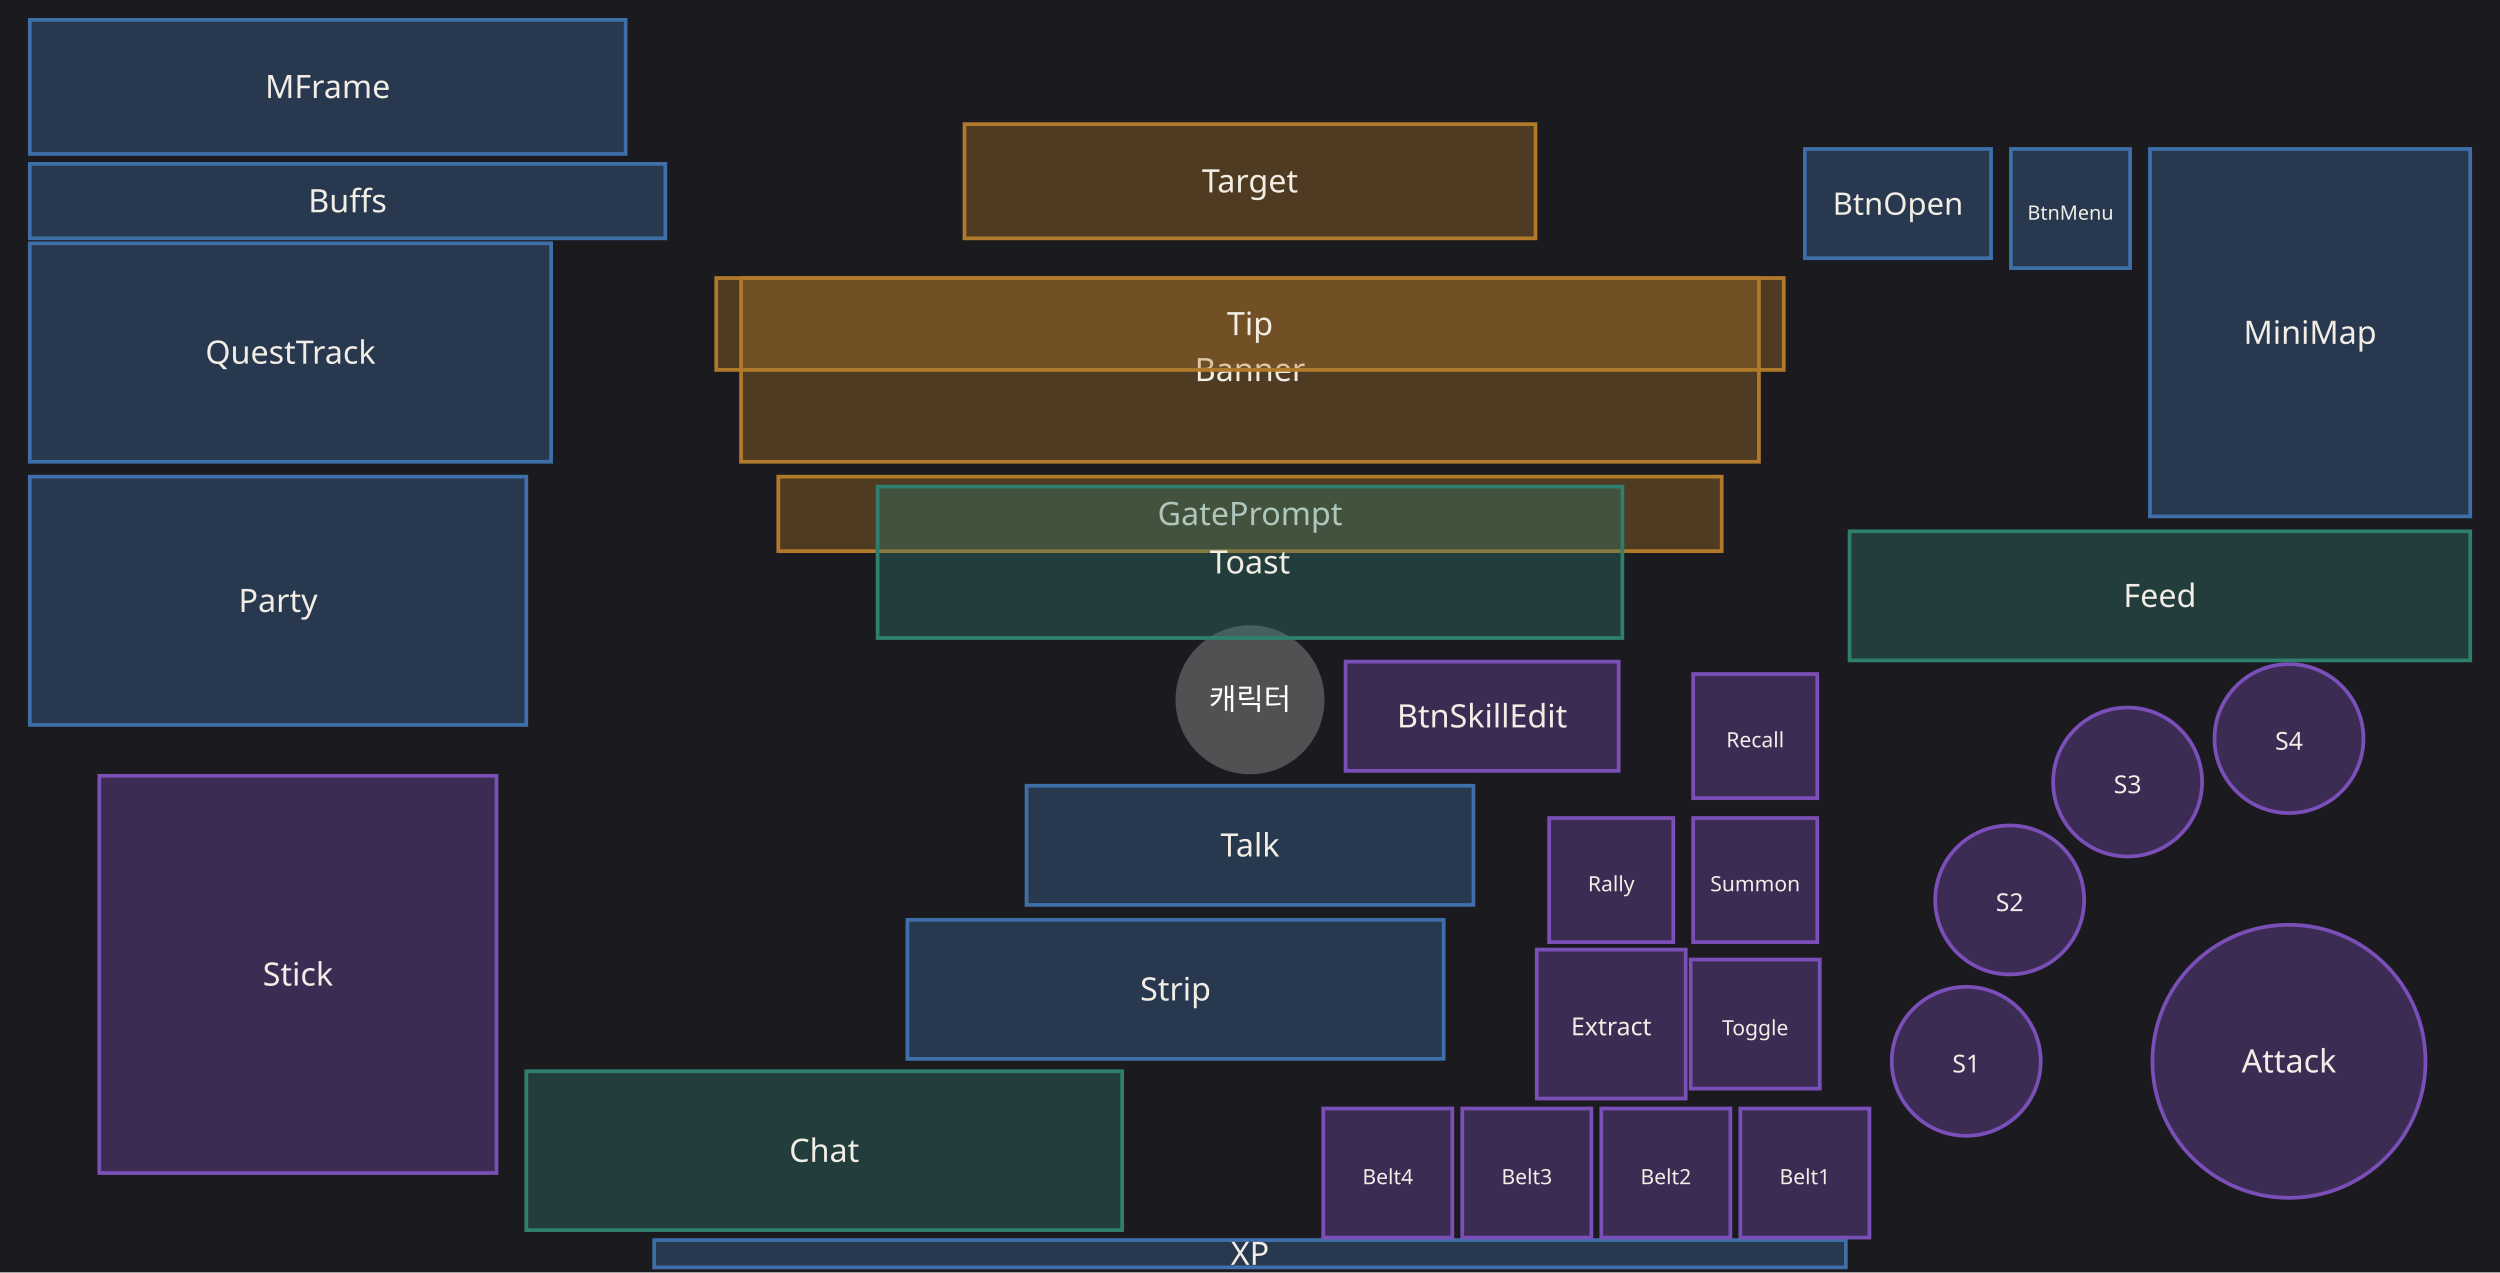
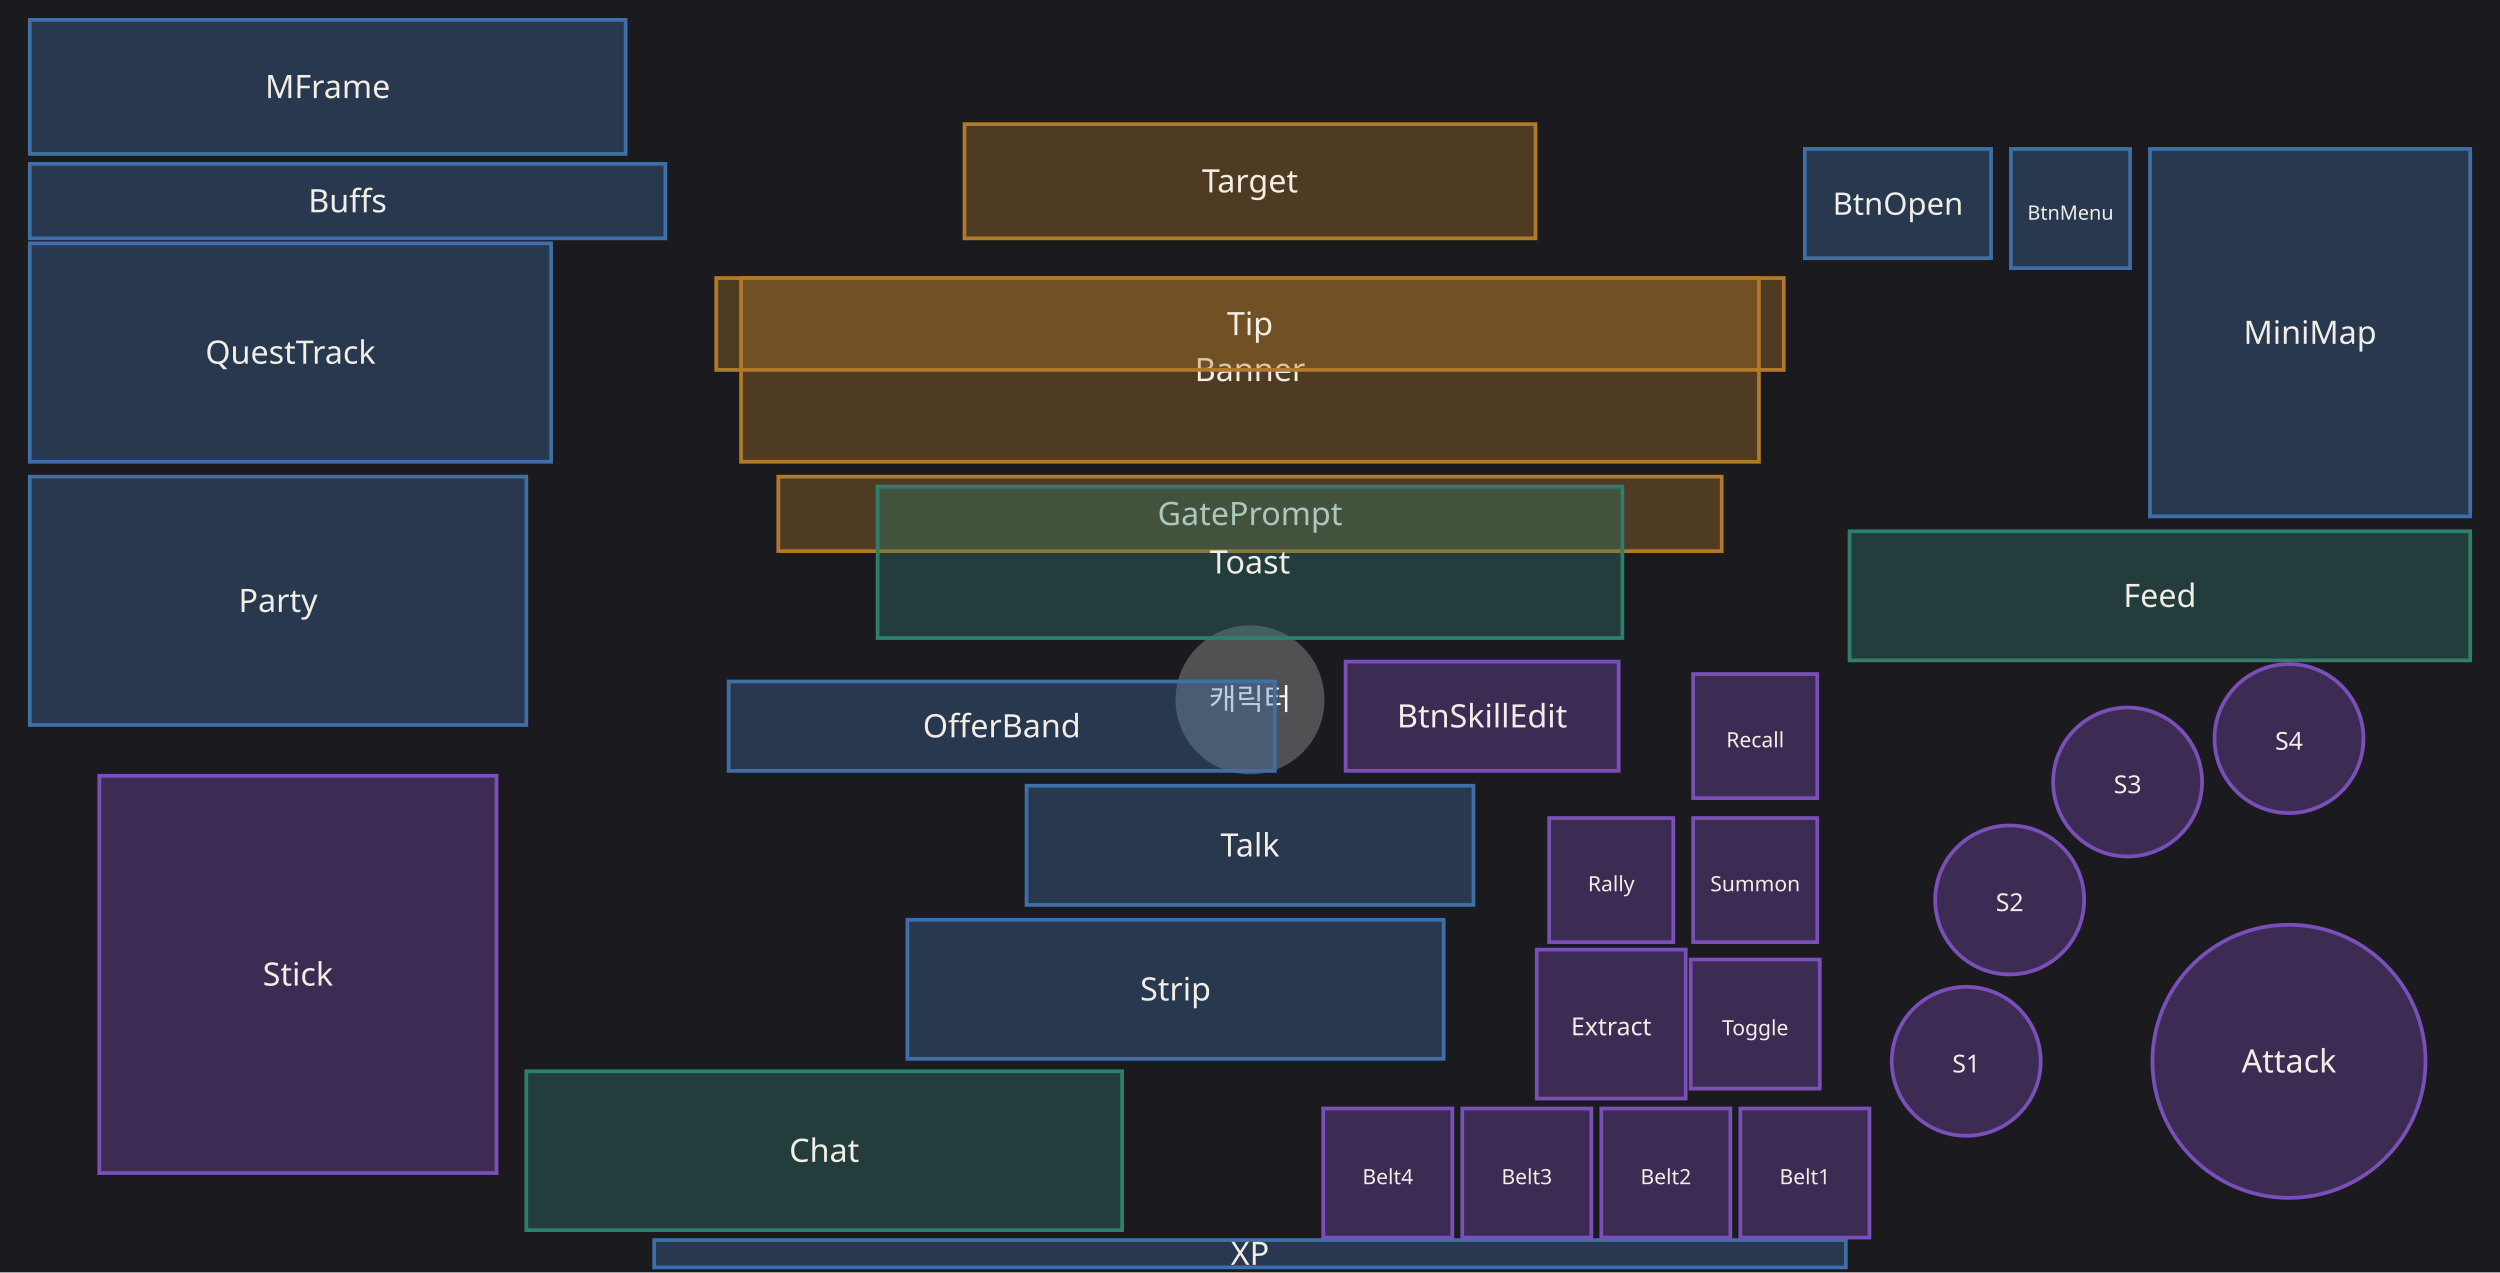
<svg xmlns="http://www.w3.org/2000/svg" viewBox="0 0 2014 1025" width="100%" font-family="sans-serif">
  <rect width="2014" height="1025" fill="#1B1A1F" />
  <circle cx="1007" cy="563.75" r="60" fill="#888" fill-opacity="0.5" />
  <text x="1007" y="571.75" font-size="24" text-anchor="middle" fill="#fff">캐릭터</text>
  <rect x="24" y="16" width="480" height="108" fill="#3E6FA8" fill-opacity="0.35" stroke="#3E6FA8" stroke-width="3" />
  <text x="264" y="79" font-size="26" text-anchor="middle" fill="#F2EEE6">MFrame</text>
  <rect x="527" y="999" width="960" height="22" fill="#3E6FA8" fill-opacity="0.35" stroke="#3E6FA8" stroke-width="3" />
  <text x="1007" y="1019" font-size="26" text-anchor="middle" fill="#F2EEE6">XP</text>
  <rect x="24" y="132" width="512" height="60" fill="#3E6FA8" fill-opacity="0.35" stroke="#3E6FA8" stroke-width="3" />
  <text x="280" y="171" font-size="26" text-anchor="middle" fill="#F2EEE6">Buffs</text>
  <rect x="24" y="384" width="400" height="200" fill="#3E6FA8" fill-opacity="0.35" stroke="#3E6FA8" stroke-width="3" />
  <text x="224" y="493" font-size="26" text-anchor="middle" fill="#F2EEE6">Party</text>
  <rect x="777" y="100" width="460" height="92" fill="#B07A2A" fill-opacity="0.35" stroke="#B07A2A" stroke-width="3" />
  <text x="1007" y="155" font-size="26" text-anchor="middle" fill="#F2EEE6">Target</text>
  <rect x="597" y="224" width="820" height="148" fill="#B07A2A" fill-opacity="0.35" stroke="#B07A2A" stroke-width="3" />
  <text x="1007" y="307" font-size="26" text-anchor="middle" fill="#F2EEE6">Banner</text>
  <rect x="577" y="224" width="860" height="74" fill="#B07A2A" fill-opacity="0.35" stroke="#B07A2A" stroke-width="3" />
  <text x="1007" y="270" font-size="26" text-anchor="middle" fill="#F2EEE6">Tip</text>
  <rect x="627" y="384" width="760" height="60" fill="#B07A2A" fill-opacity="0.35" stroke="#B07A2A" stroke-width="3" />
  <text x="1007" y="423" font-size="26" text-anchor="middle" fill="#F2EEE6">GatePrompt</text>
  <rect x="1620" y="120" width="96" height="96" fill="#3E6FA8" fill-opacity="0.35" stroke="#3E6FA8" stroke-width="3" />
  <text x="1668" y="177" font-size="16" text-anchor="middle" fill="#F2EEE6">BtnMenu</text>
+   <rect x="587" y="549" width="440" height="72" fill="#3E6FA8" fill-opacity="0.35" stroke="#3E6FA8" stroke-width="3" />
+   <text x="807" y="594" font-size="26" text-anchor="middle" fill="#F2EEE6">OfferBand</text>
  <rect x="1490" y="428" width="500" height="104" fill="#2F7F6F" fill-opacity="0.35" stroke="#2F7F6F" stroke-width="3" />
  <text x="1740" y="489" font-size="26" text-anchor="middle" fill="#F2EEE6">Feed</text>
  <rect x="707" y="392" width="600" height="122" fill="#2F7F6F" fill-opacity="0.35" stroke="#2F7F6F" stroke-width="3" />
  <text x="1007" y="462" font-size="26" text-anchor="middle" fill="#F2EEE6">Toast</text>
  <rect x="424" y="863" width="480" height="128" fill="#2F7F6F" fill-opacity="0.35" stroke="#2F7F6F" stroke-width="3" />
  <text x="664" y="936" font-size="26" text-anchor="middle" fill="#F2EEE6">Chat</text>
  <rect x="80" y="625" width="320" height="320" fill="#7A4FB8" fill-opacity="0.35" stroke="#7A4FB8" stroke-width="3" />
  <text x="240" y="794" font-size="26" text-anchor="middle" fill="#F2EEE6">Stick</text>
  <rect x="1734" y="745" width="220" height="220" rx="110" fill="#7A4FB8" fill-opacity="0.35" stroke="#7A4FB8" stroke-width="3" />
  <text x="1844" y="864" font-size="26" text-anchor="middle" fill="#F2EEE6">Attack</text>
  <rect x="1238" y="765" width="120" height="120" fill="#7A4FB8" fill-opacity="0.35" stroke="#7A4FB8" stroke-width="3" />
  <text x="1298" y="834" font-size="20" text-anchor="middle" fill="#F2EEE6">Extract</text>
  <rect x="1084" y="533" width="220" height="88" fill="#7A4FB8" fill-opacity="0.35" stroke="#7A4FB8" stroke-width="3" />
  <text x="1194" y="586" font-size="26" text-anchor="middle" fill="#F2EEE6">BtnSkillEdit</text>
  <rect x="1362" y="773" width="104" height="104" fill="#7A4FB8" fill-opacity="0.35" stroke="#7A4FB8" stroke-width="3" />
  <text x="1414" y="834" font-size="17" text-anchor="middle" fill="#F2EEE6">Toggle</text>
  <rect x="1364" y="659" width="100" height="100" fill="#7A4FB8" fill-opacity="0.35" stroke="#7A4FB8" stroke-width="3" />
  <text x="1414" y="718" font-size="17" text-anchor="middle" fill="#F2EEE6">Summon</text>
  <rect x="1364" y="543" width="100" height="100" fill="#7A4FB8" fill-opacity="0.35" stroke="#7A4FB8" stroke-width="3" />
  <text x="1414" y="602" font-size="17" text-anchor="middle" fill="#F2EEE6">Recall</text>
  <rect x="1248" y="659" width="100" height="100" fill="#7A4FB8" fill-opacity="0.35" stroke="#7A4FB8" stroke-width="3" />
  <text x="1298" y="718" font-size="17" text-anchor="middle" fill="#F2EEE6">Rally</text>
  <rect x="1524" y="795" width="120" height="120" rx="60" fill="#7A4FB8" fill-opacity="0.35" stroke="#7A4FB8" stroke-width="3" />
  <text x="1584" y="864" font-size="20" text-anchor="middle" fill="#F2EEE6">S1</text>
  <rect x="1402" y="893" width="104" height="104" fill="#7A4FB8" fill-opacity="0.35" stroke="#7A4FB8" stroke-width="3" />
  <text x="1454" y="954" font-size="17" text-anchor="middle" fill="#F2EEE6">Belt1</text>
  <rect x="1559" y="665" width="120" height="120" rx="60" fill="#7A4FB8" fill-opacity="0.35" stroke="#7A4FB8" stroke-width="3" />
  <text x="1619" y="734" font-size="20" text-anchor="middle" fill="#F2EEE6">S2</text>
  <rect x="1290" y="893" width="104" height="104" fill="#7A4FB8" fill-opacity="0.35" stroke="#7A4FB8" stroke-width="3" />
  <text x="1342" y="954" font-size="17" text-anchor="middle" fill="#F2EEE6">Belt2</text>
  <rect x="1654" y="570" width="120" height="120" rx="60" fill="#7A4FB8" fill-opacity="0.35" stroke="#7A4FB8" stroke-width="3" />
  <text x="1714" y="639" font-size="20" text-anchor="middle" fill="#F2EEE6">S3</text>
  <rect x="1178" y="893" width="104" height="104" fill="#7A4FB8" fill-opacity="0.35" stroke="#7A4FB8" stroke-width="3" />
  <text x="1230" y="954" font-size="17" text-anchor="middle" fill="#F2EEE6">Belt3</text>
  <rect x="1784" y="535" width="120" height="120" rx="60" fill="#7A4FB8" fill-opacity="0.35" stroke="#7A4FB8" stroke-width="3" />
  <text x="1844" y="604" font-size="20" text-anchor="middle" fill="#F2EEE6">S4</text>
  <rect x="1066" y="893" width="104" height="104" fill="#7A4FB8" fill-opacity="0.35" stroke="#7A4FB8" stroke-width="3" />
  <text x="1118" y="954" font-size="17" text-anchor="middle" fill="#F2EEE6">Belt4</text>
  <rect x="1732" y="120" width="258" height="296" fill="#3E6FA8" fill-opacity="0.35" stroke="#3E6FA8" stroke-width="3" />
  <text x="1861" y="277" font-size="26" text-anchor="middle" fill="#F2EEE6">MiniMap</text>
  <rect x="24" y="196" width="420" height="176" fill="#3E6FA8" fill-opacity="0.35" stroke="#3E6FA8" stroke-width="3" />
  <text x="234" y="293" font-size="26" text-anchor="middle" fill="#F2EEE6">QuestTrack</text>
  <rect x="1454" y="120" width="150" height="88" fill="#3E6FA8" fill-opacity="0.35" stroke="#3E6FA8" stroke-width="3" />
  <text x="1529" y="173" font-size="25" text-anchor="middle" fill="#F2EEE6">BtnOpen</text>
  <rect x="731" y="741" width="432" height="112" fill="#3E6FA8" fill-opacity="0.35" stroke="#3E6FA8" stroke-width="3" />
  <text x="947" y="806" font-size="26" text-anchor="middle" fill="#F2EEE6">Strip</text>
  <rect x="827" y="633" width="360" height="96" fill="#3E6FA8" fill-opacity="0.35" stroke="#3E6FA8" stroke-width="3" />
  <text x="1007" y="690" font-size="26" text-anchor="middle" fill="#F2EEE6">Talk</text>
</svg>
